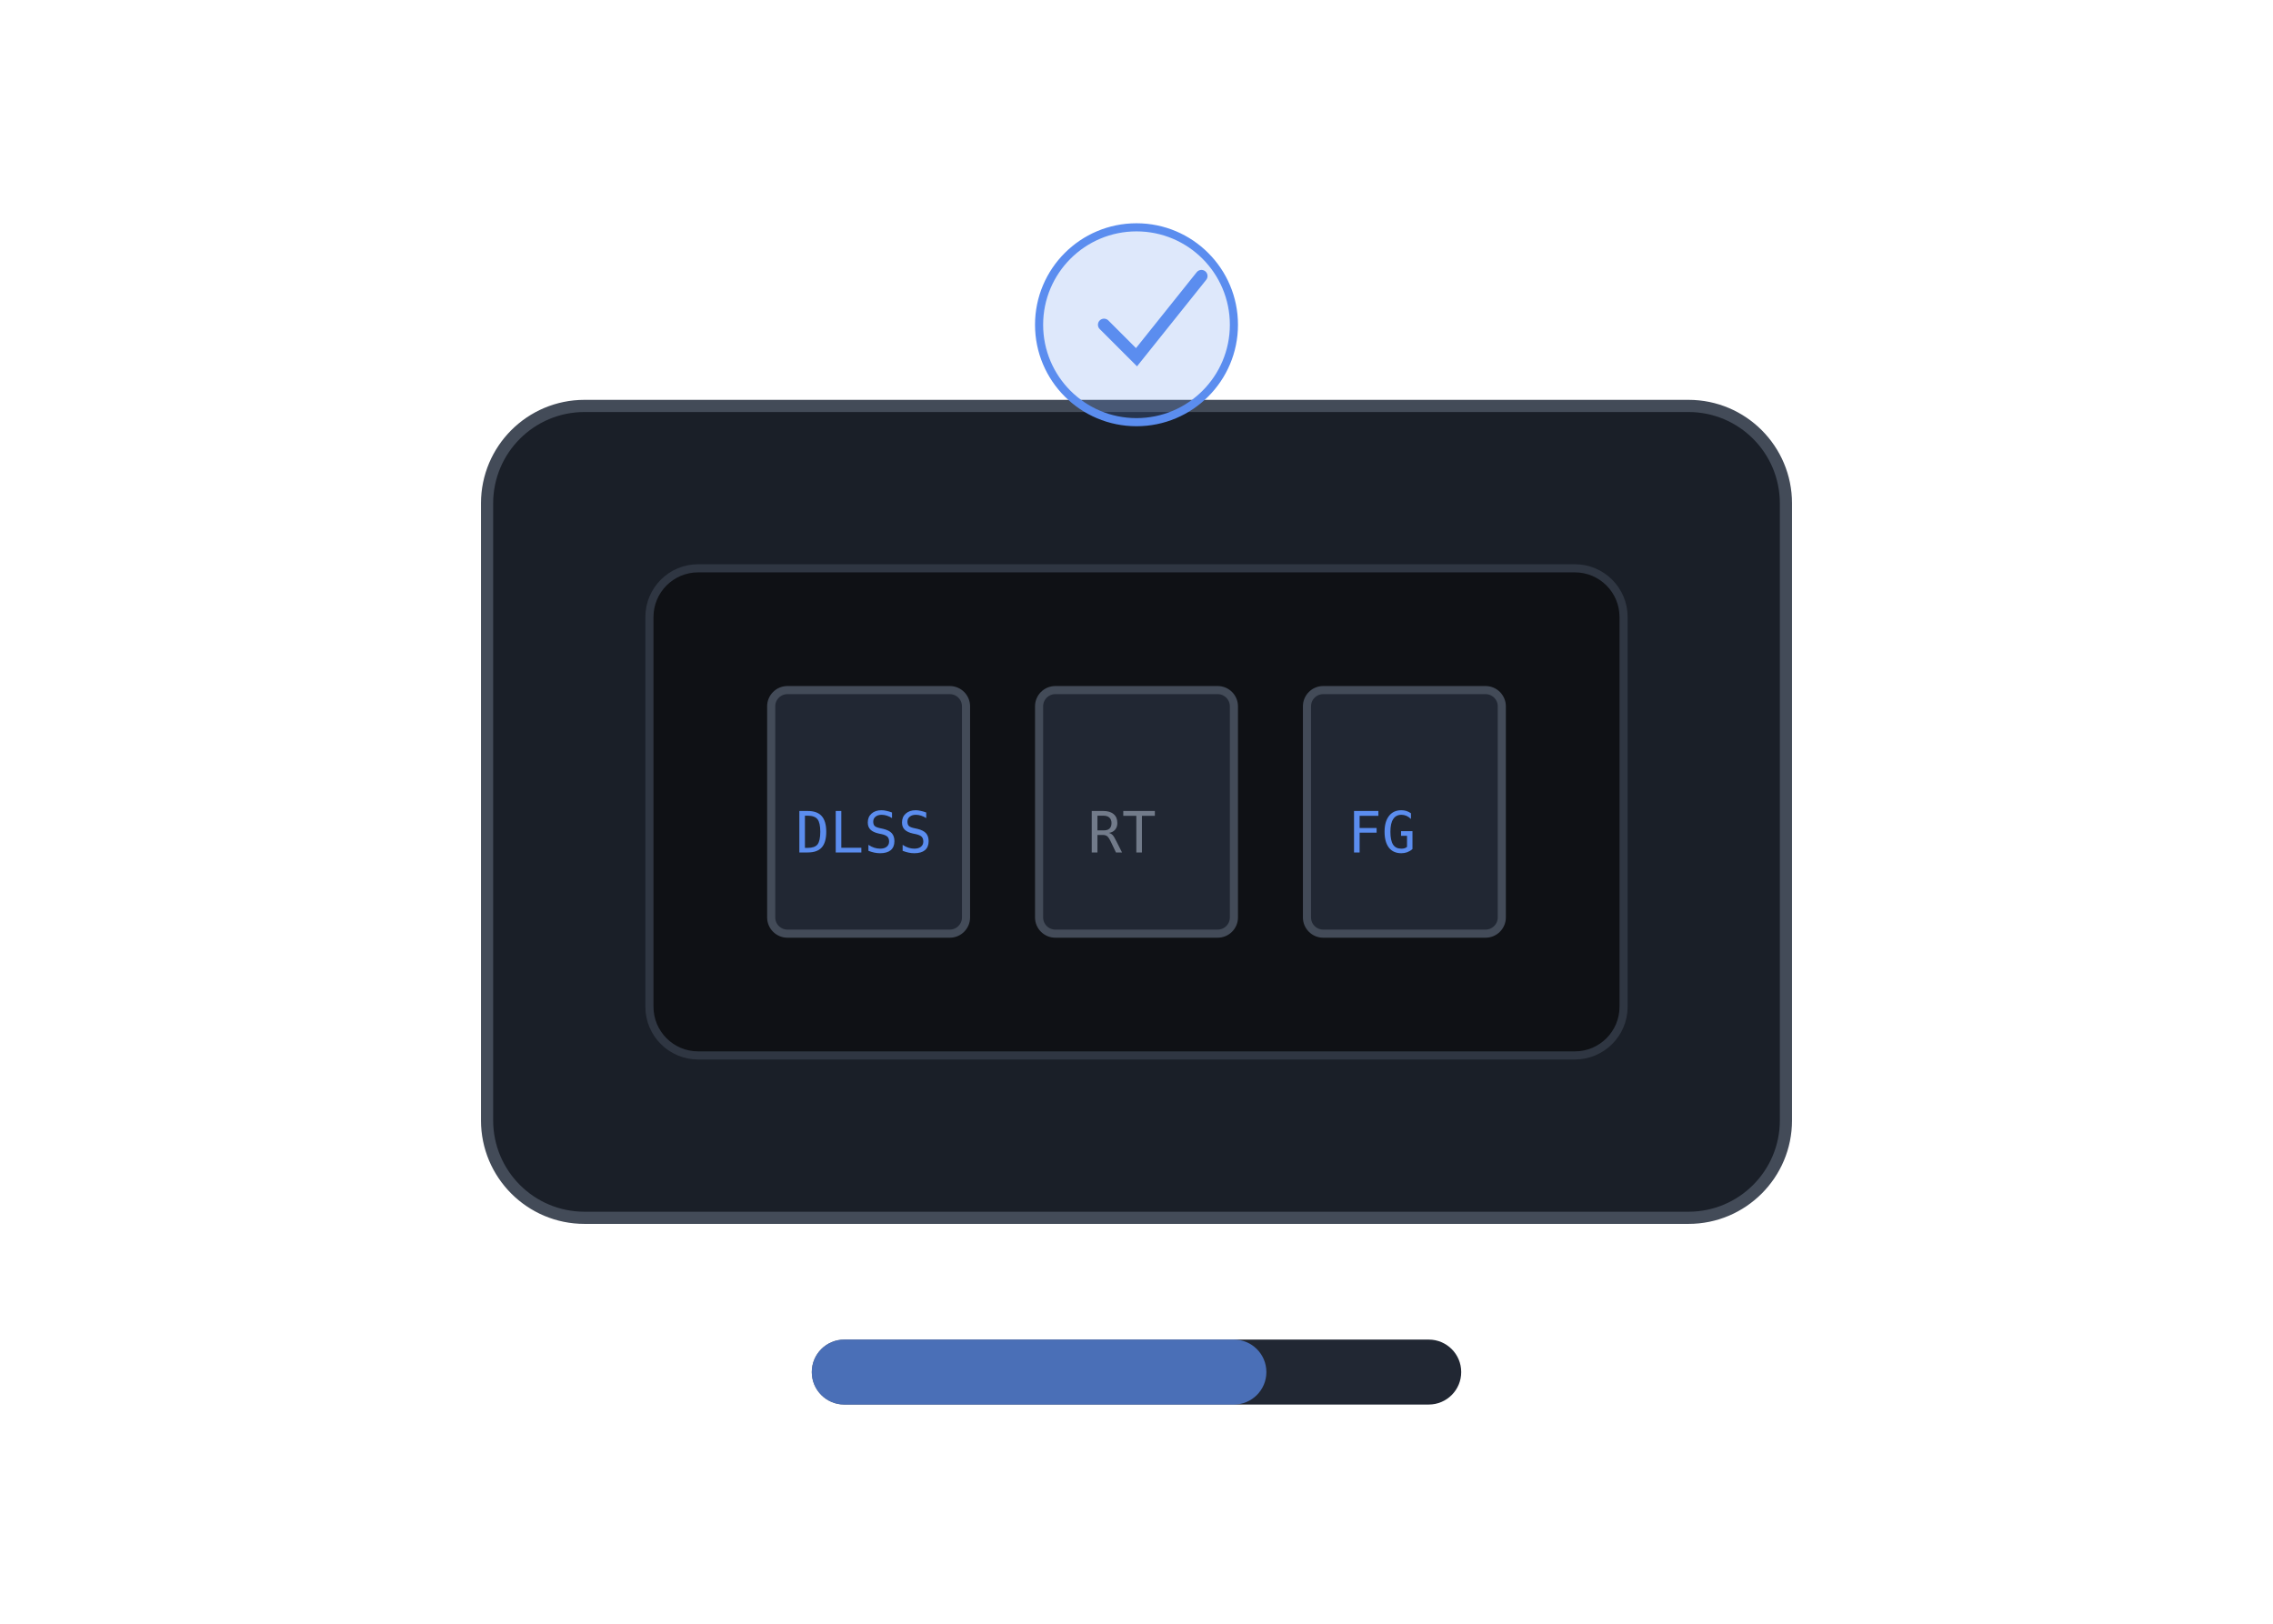
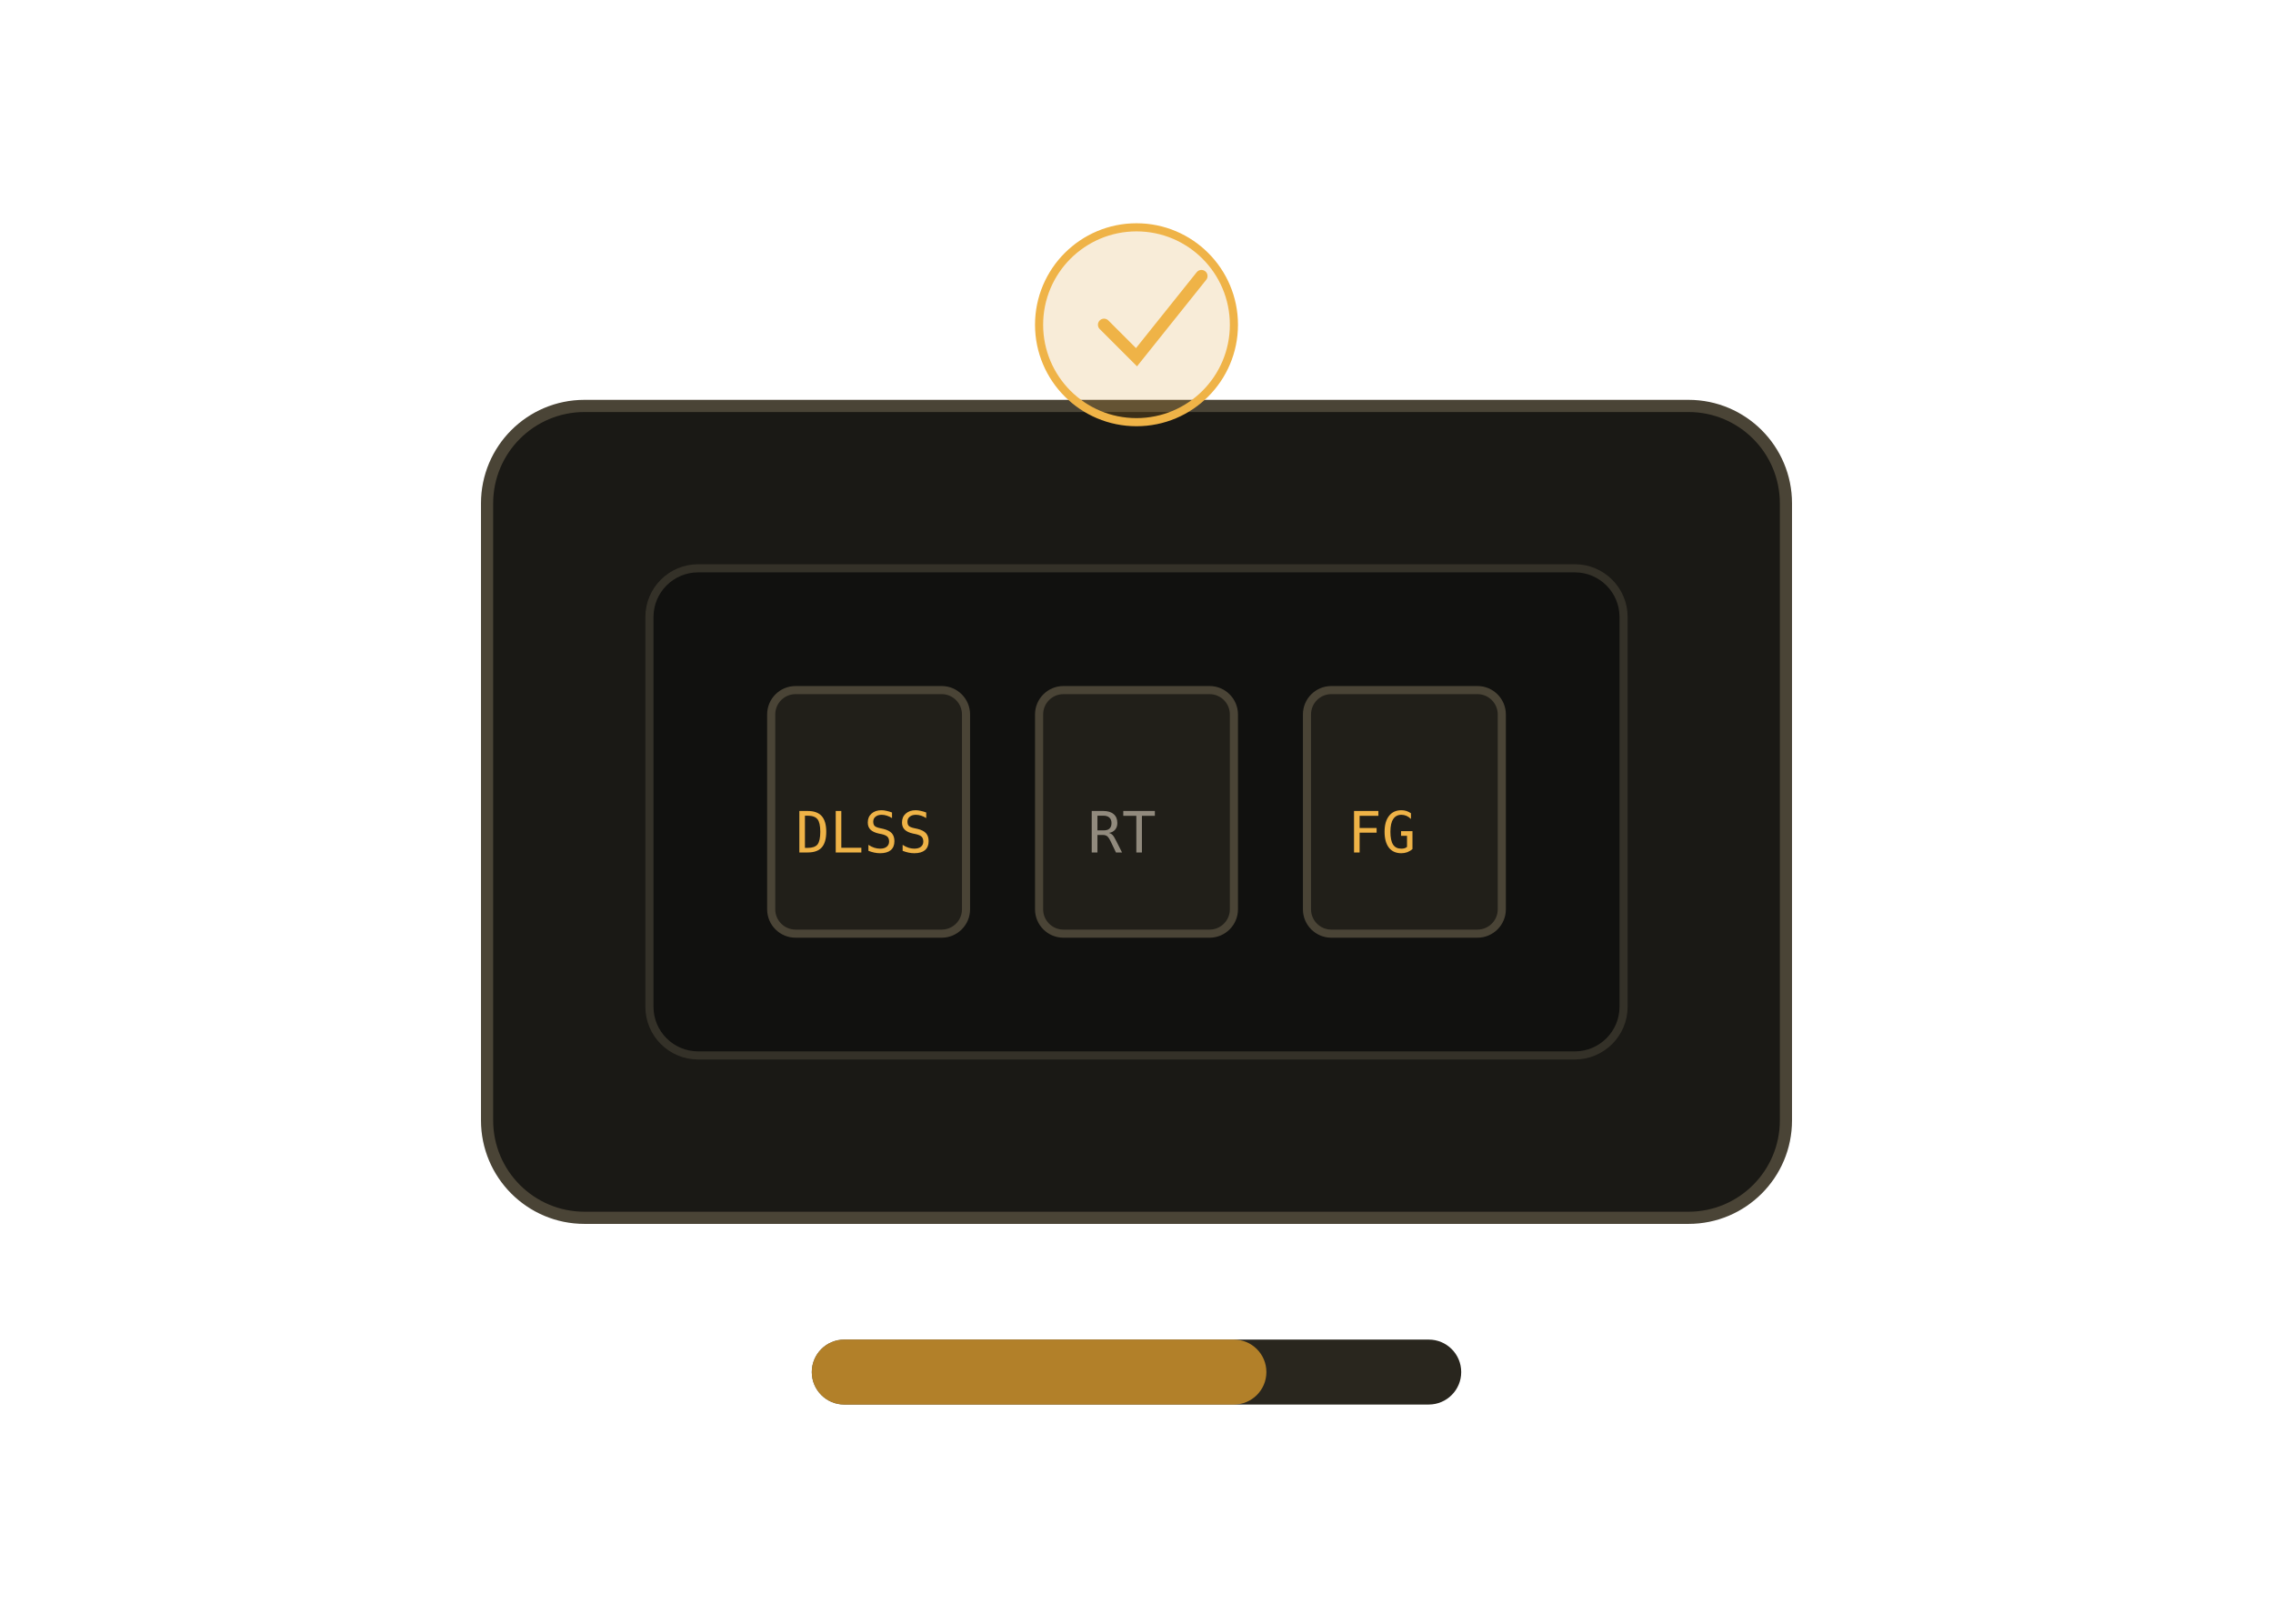
<svg xmlns="http://www.w3.org/2000/svg" viewBox="0 0 280 200" fill="none">
-   <rect x="60" y="50" width="160" height="100" rx="12" fill="#1a1f28" stroke="#434b58" stroke-width="1.5" />
-   <rect x="80" y="70" width="120" height="60" rx="6" fill="#0f1115" stroke="#2f3642" />
-   <rect x="95" y="85" width="24" height="30" rx="2" fill="#212733" stroke="#434b58" />
-   <rect x="128" y="85" width="24" height="30" rx="2" fill="#212733" stroke="#434b58" />
-   <rect x="161" y="85" width="24" height="30" rx="2" fill="#212733" stroke="#434b58" />
-   <text x="98" y="105" fill="#5b8def" font-size="7" font-family="monospace">DLSS</text>
-   <text x="134" y="105" fill="#727b8a" font-size="7" font-family="monospace">RT</text>
-   <text x="166" y="105" fill="#5b8def" font-size="7" font-family="monospace">FG</text>
-   <rect x="100" y="165" width="80" height="8" rx="4" fill="#212733" />
-   <rect x="100" y="165" width="56" height="8" rx="4" fill="#5b8def" opacity="0.7" />
-   <circle cx="140" cy="40" r="12" fill="rgba(91,141,239,0.2)" stroke="#5b8def" />
-   <path d="M 136 40 L 140 44 L 148 34" stroke="#5b8def" stroke-width="1.5" stroke-linecap="round" />
+   <rect x="60" y="50" width="160" height="100" rx="12" fill="#1a1915" stroke="#4a4436" stroke-width="1.5" />
+   <rect x="80" y="70" width="120" height="60" rx="6" fill="#11110f" stroke="#343128" />
+   <rect x="95" y="85" width="24" height="30" rx="3" fill="#211f19" stroke="#4a4436" />
+   <rect x="128" y="85" width="24" height="30" rx="3" fill="#211f19" stroke="#4a4436" />
+   <rect x="161" y="85" width="24" height="30" rx="3" fill="#211f19" stroke="#4a4436" />
+   <text x="98" y="105" fill="#efb347" font-size="7" font-family="IBM Plex Mono, monospace">DLSS</text>
+   <text x="134" y="105" fill="#918a7d" font-size="7" font-family="IBM Plex Mono, monospace">RT</text>
+   <text x="166" y="105" fill="#efb347" font-size="7" font-family="IBM Plex Mono, monospace">FG</text>
+   <rect x="100" y="165" width="80" height="8" rx="4" fill="#29261e" />
+   <rect x="100" y="165" width="56" height="8" rx="4" fill="#d99a2b" opacity="0.78" />
+   <circle cx="140" cy="40" r="12" fill="rgba(217,154,43,0.18)" stroke="#efb347" />
+   <path d="M 136 40 L 140 44 L 148 34" stroke="#efb347" stroke-width="1.5" stroke-linecap="round" />
</svg>
